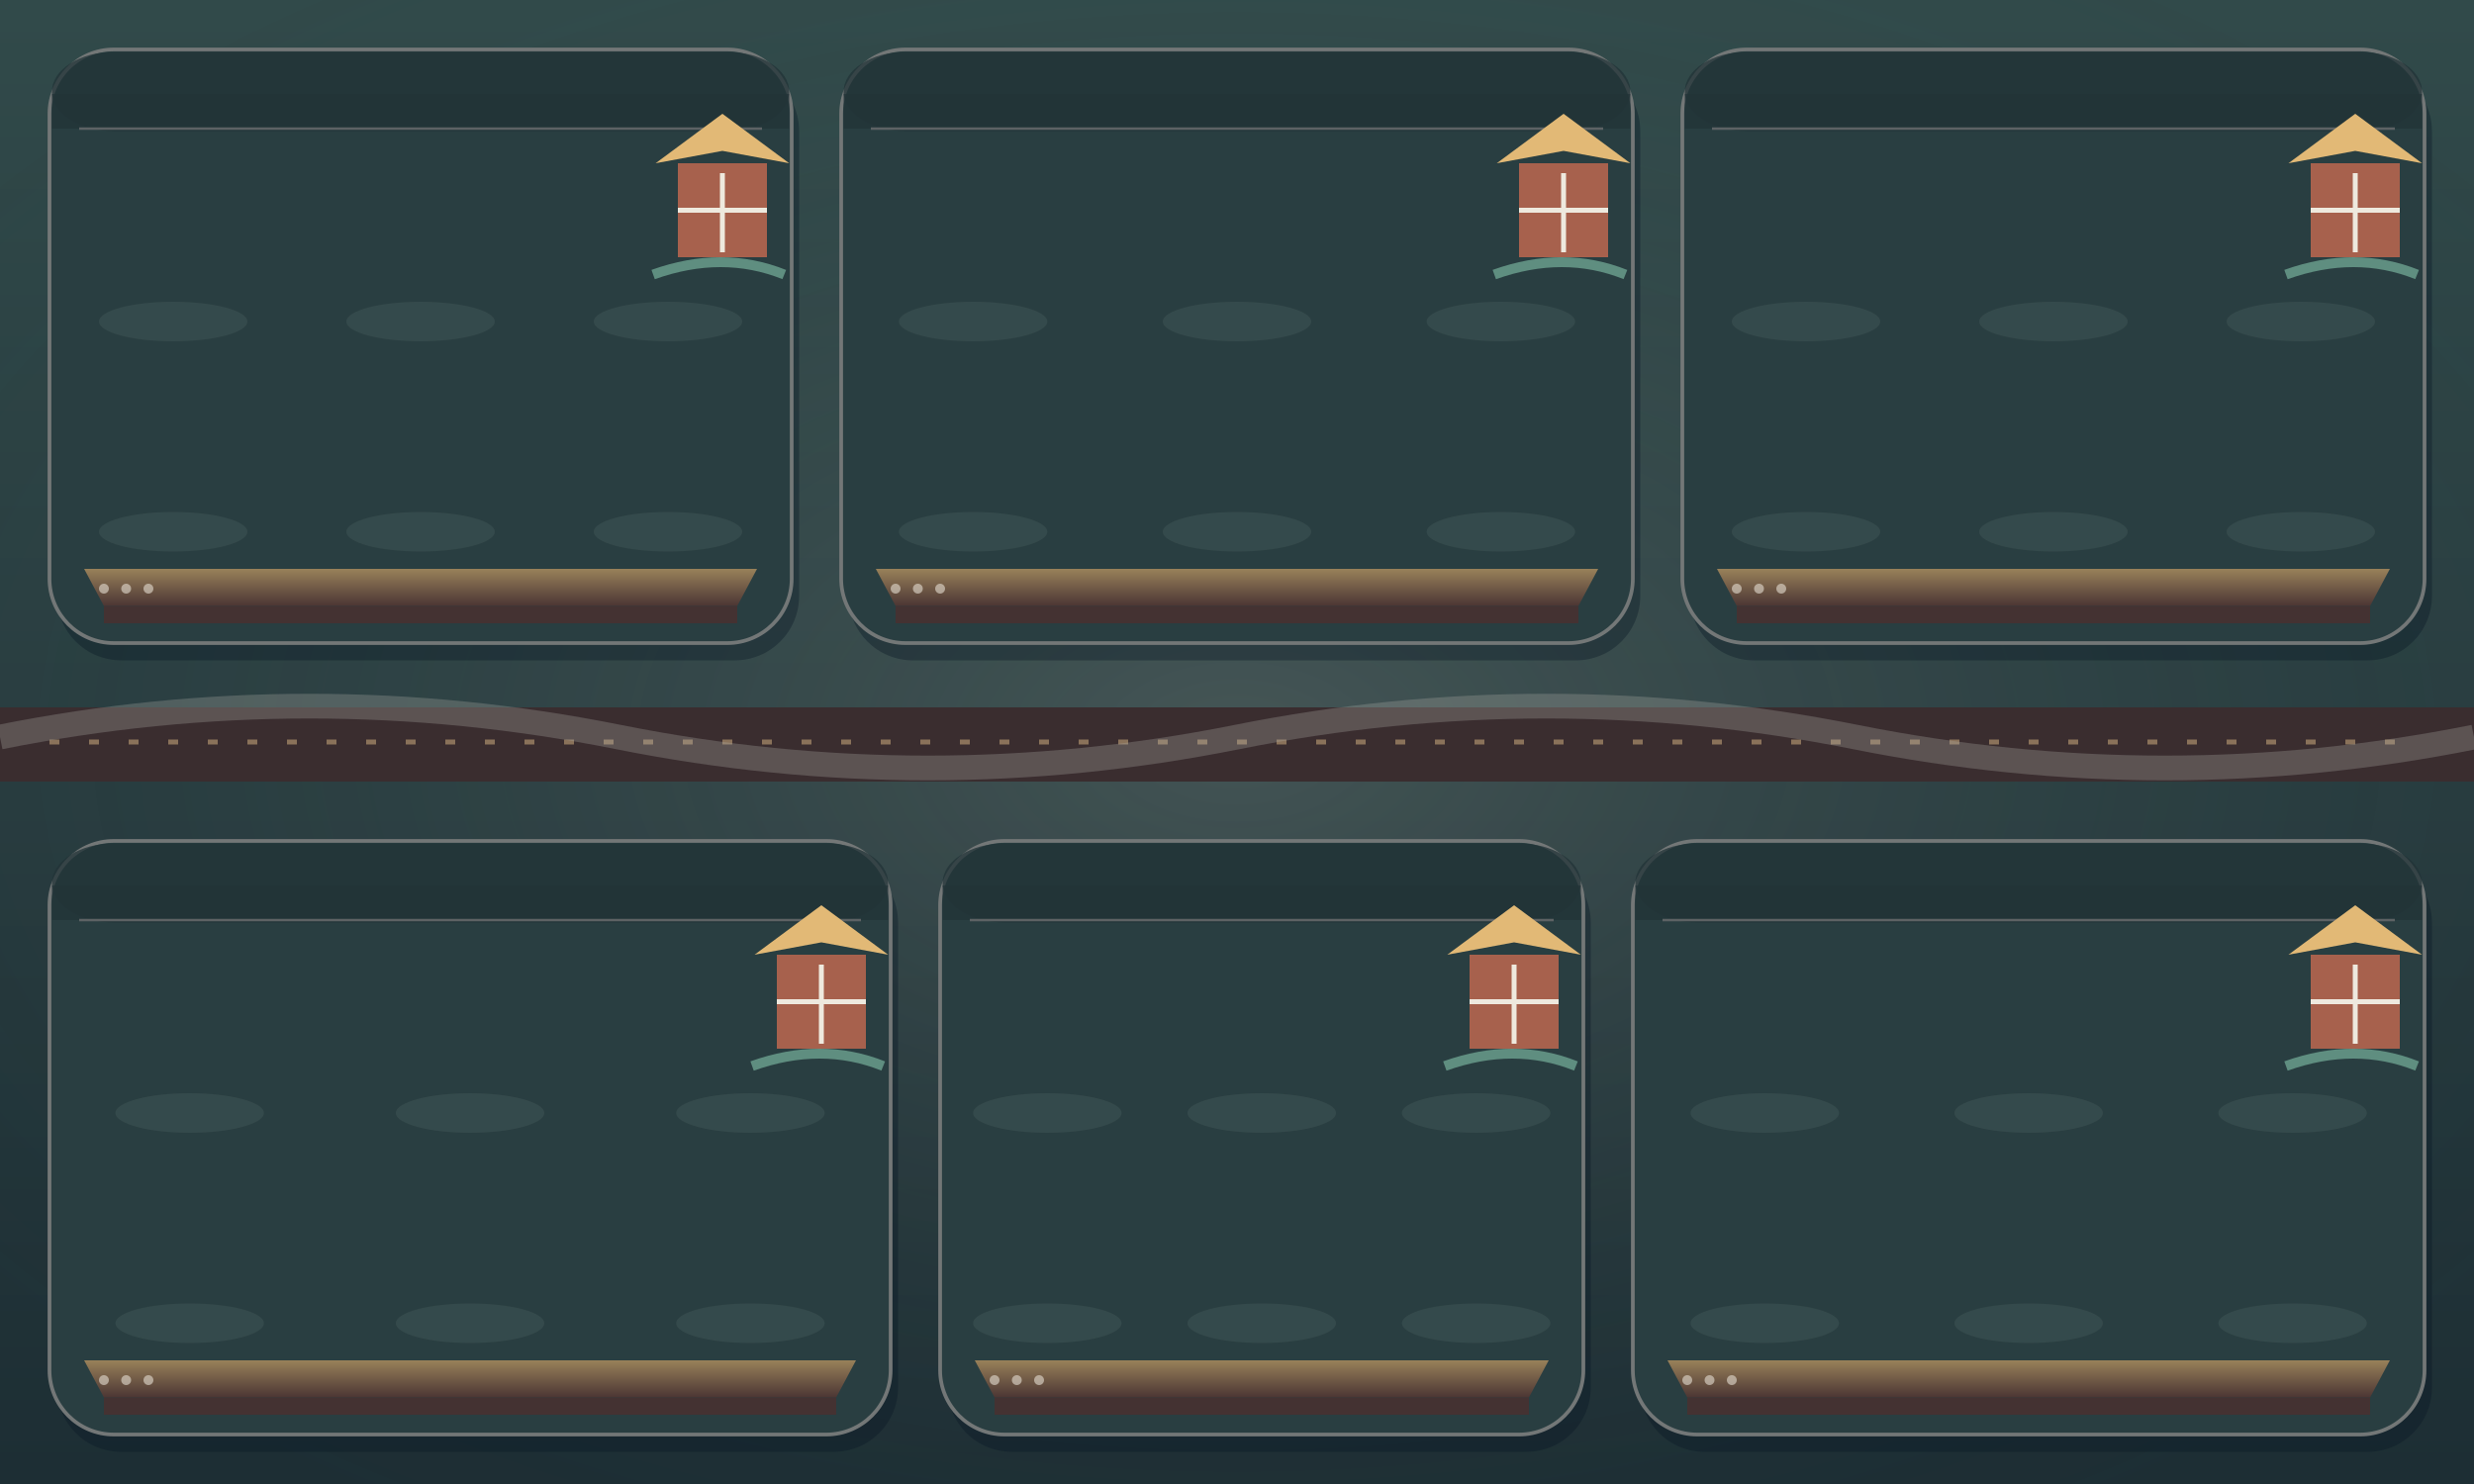
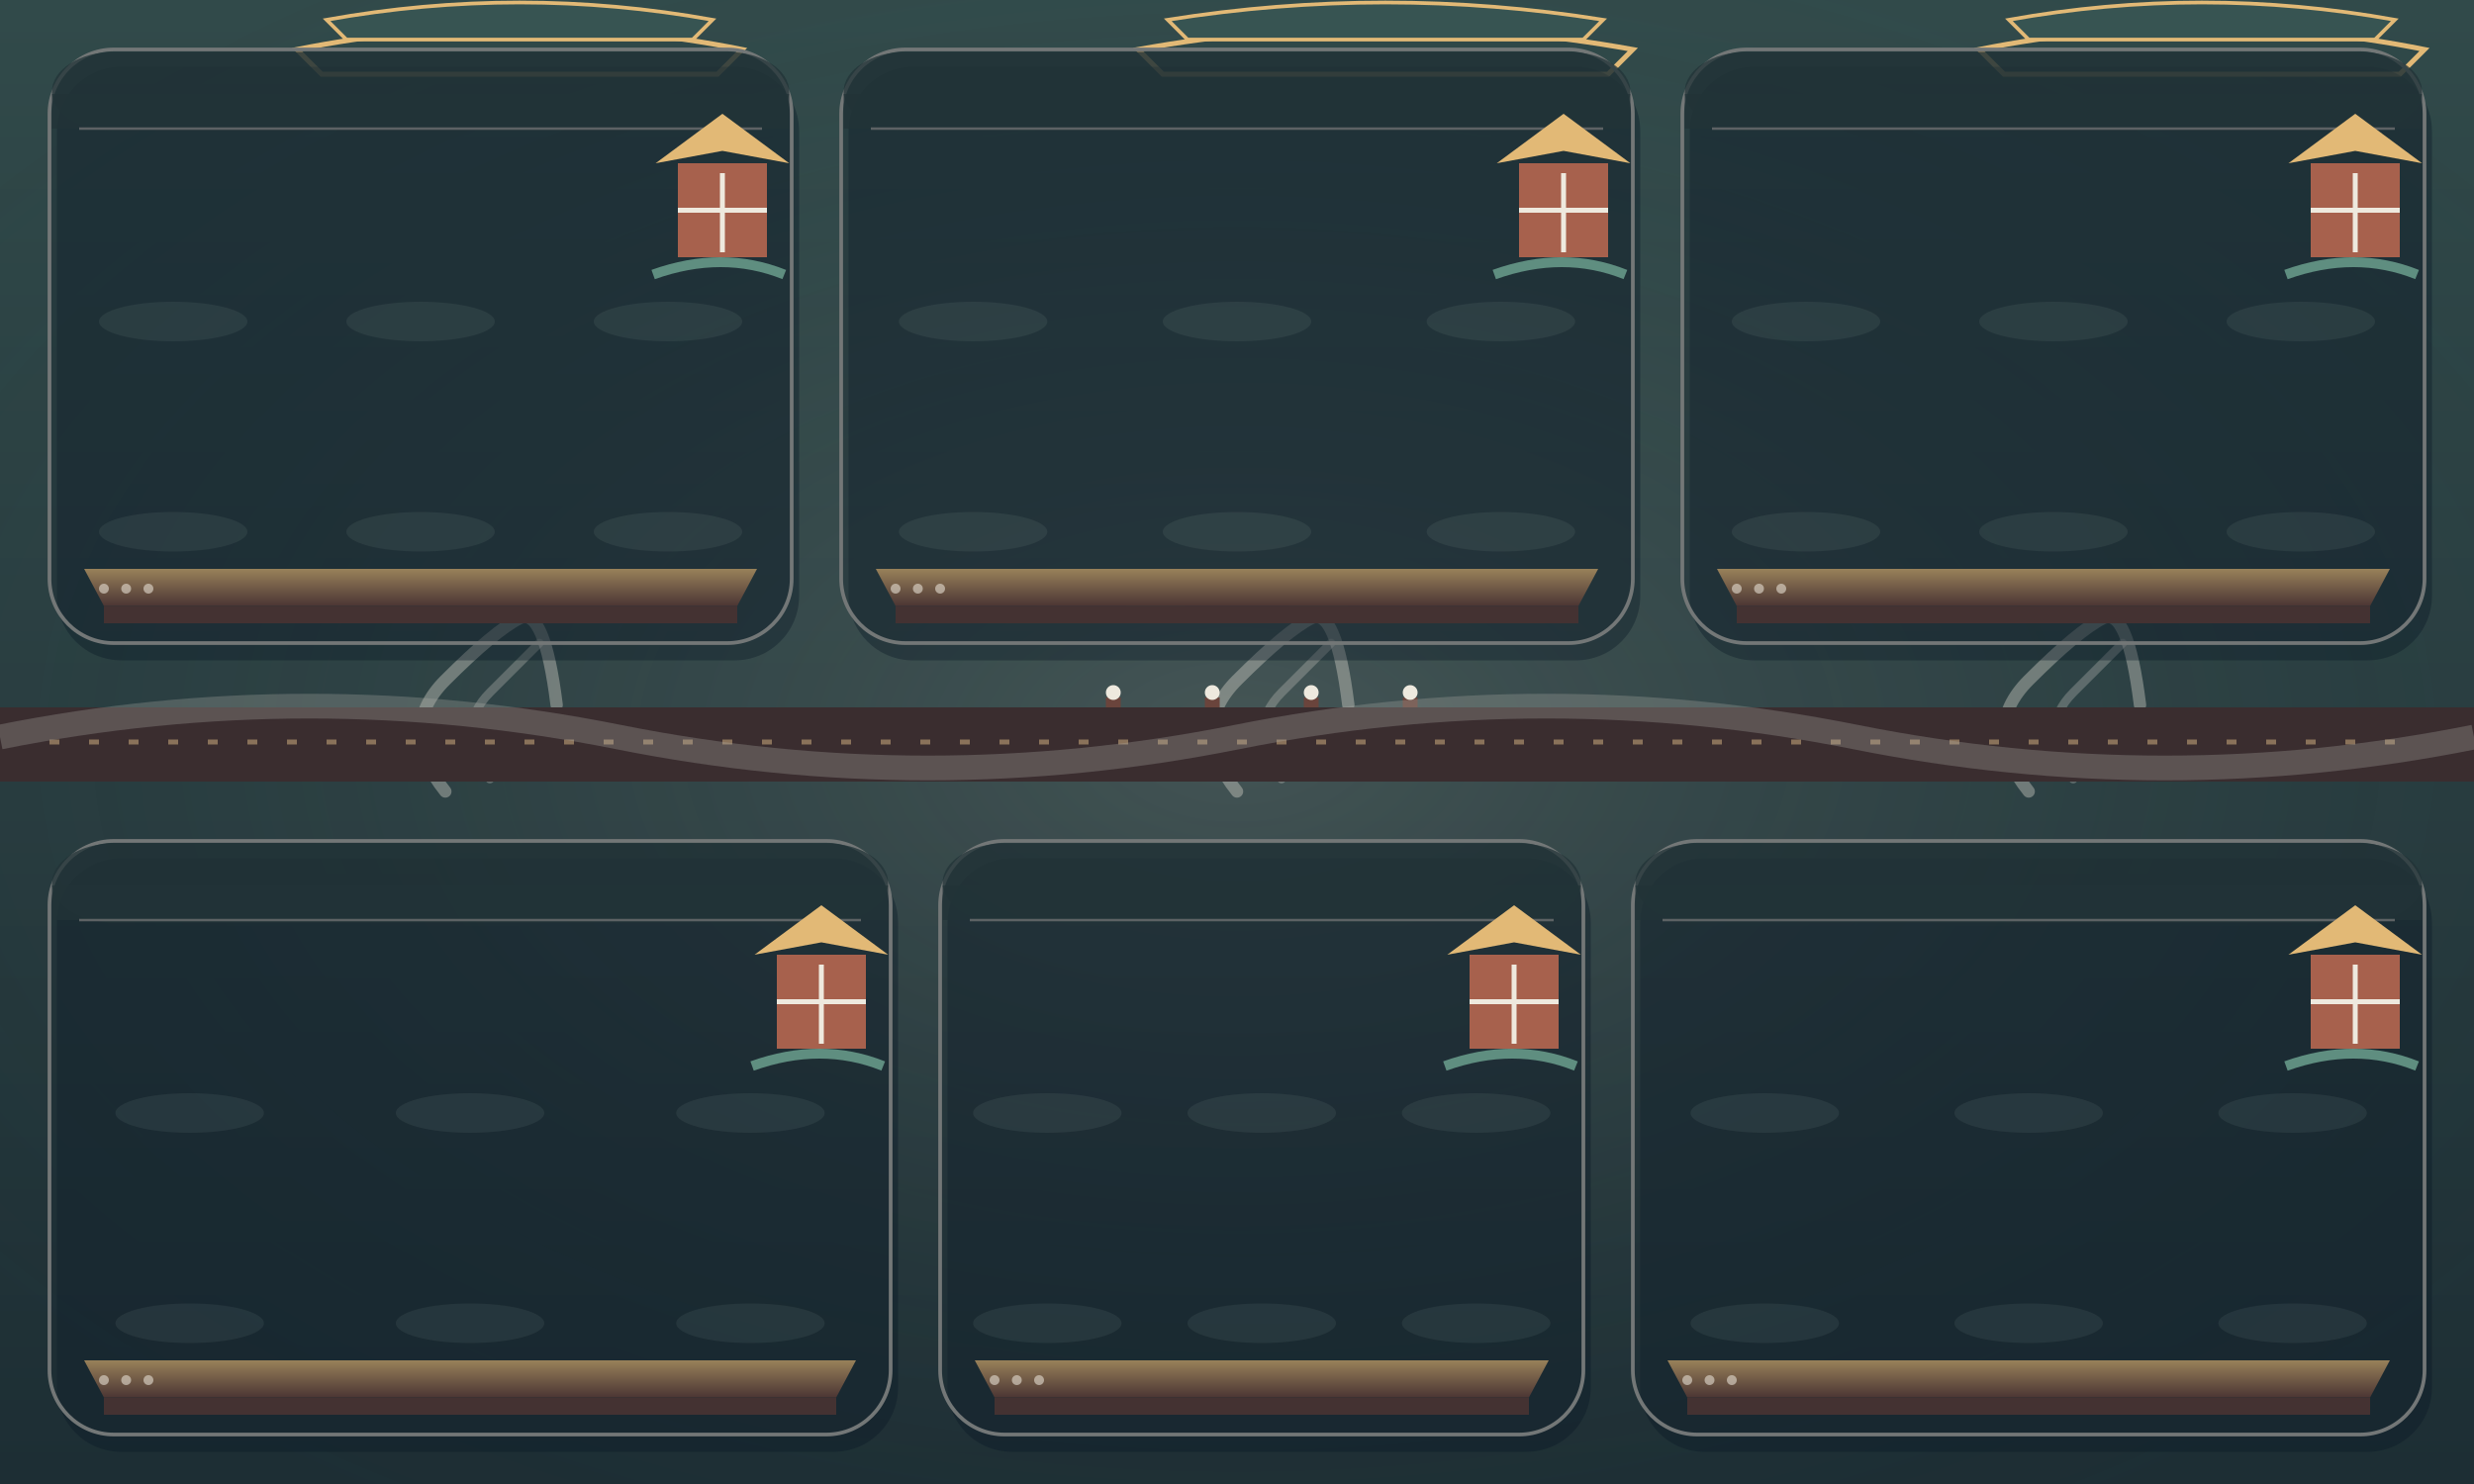
<svg xmlns="http://www.w3.org/2000/svg" width="1000" height="600" viewBox="0 0 1000 600">
  <defs>
    <linearGradient id="sky" x1="0" y1="0" x2="0" y2="1">
      <stop offset="0" stop-color="#314a4a" />
      <stop offset="1" stop-color="#1d2e34" />
    </linearGradient>
    <linearGradient id="desk" x1="0" y1="0" x2="0" y2="1">
      <stop offset="0" stop-color="#988159" />
      <stop offset="1" stop-color="#4c3634" />
    </linearGradient>
    <radialGradient id="ambient" cx="50%" cy="50%" r="65%">
      <stop offset="0" stop-color="#f8eedd" stop-opacity=".14" />
      <stop offset="100%" stop-color="#1d2e34" stop-opacity="0" />
    </radialGradient>
  </defs>
  <rect width="1000" height="600" fill="url(#sky)" />
  <rect width="1000" height="600" fill="url(#ambient)" />
+   <path d="M120 20q90-18 180 0l-10 10H130z" fill="#2f4848" stroke="#E2B976" stroke-width="2" />
+   <path d="M132 8q78-14 156 0l-8 8H140z" fill="#375452" stroke="#E2B976" stroke-width="1.5" />
+   <path d="M460 20q100-18 200 0l-10 10H470z" fill="#2f4848" stroke="#E2B976" stroke-width="2" />
+   <path d="M472 8q88-14 176 0l-8 8H480z" fill="#375452" stroke="#E2B976" stroke-width="1.5" />
+   <path d="M800 20q90-18 180 0l-10 10H810z" fill="#2f4848" stroke="#E2B976" stroke-width="2" />
+   <path d="M812 8q78-14 156 0l-8 8H820z" fill="#375452" stroke="#E2B976" stroke-width="1.5" />
+   <path d="M180 320q-20-25 0-45t30-25 15 35" fill="none" stroke="#EEE9DE" stroke-width="5" opacity=".35" stroke-linecap="round" />
+   <path d="M198 315q-15-20 0-35t20-20" fill="none" stroke="#EEE9DE" stroke-width="3.5" opacity=".25" stroke-linecap="round" />
+   <path d="M500 320q-20-25 0-45t30-25 15 35" fill="none" stroke="#EEE9DE" stroke-width="5" opacity=".35" stroke-linecap="round" />
+   <path d="M518 315q-15-20 0-35t20-20" fill="none" stroke="#EEE9DE" stroke-width="3.5" opacity=".25" stroke-linecap="round" />
+   <path d="M820 320q-20-25 0-45t30-25 15 35" fill="none" stroke="#EEE9DE" stroke-width="5" opacity=".35" stroke-linecap="round" />
+   <path d="M838 315q-15-20 0-35t20-20" fill="none" stroke="#EEE9DE" stroke-width="3.5" opacity=".25" stroke-linecap="round" />
+   <rect x="420" y="296" width="160" height="10" rx="2" fill="#3f5f5b" stroke="#ababa6" stroke-width="1.5" />
+   <line x1="420" y1="292" x2="580" y2="292" stroke="#b89965" stroke-width="2" />
+   <rect x="447" y="282" width="6" height="24" fill="#6a443c" />
+   <circle cx="450" cy="280" r="3" fill="#EEE9DE" />
+   <rect x="487" y="282" width="6" height="24" fill="#6a443c" />
+   <circle cx="490" cy="280" r="3" fill="#EEE9DE" />
+   <rect x="527" y="282" width="6" height="24" fill="#6a443c" />
+   <circle cx="530" cy="280" r="3" fill="#EEE9DE" />
+   <rect x="567" y="282" width="6" height="24" fill="#6a443c" />
+   <circle cx="570" cy="280" r="3" fill="#EEE9DE" />
  <path d="M0 286h1000v30H0z" fill="#3a2d2f" />
  <path d="M20 300h960" stroke="#ebc68d" stroke-width="2" stroke-dasharray="4 12" opacity=".45" />
  <path d="M0 298q125-25 250 0t250 0 250 0 250 0" fill="none" stroke="#ababa6" stroke-width="10" opacity=".3" />
  <rect x="23" y="27" width="300" height="240" rx="26" fill="#071422" opacity=".35" />
-   <rect x="20" y="20" width="300" height="240" rx="26" fill="#293e41" stroke="#737777" stroke-width="1.5" />
+   <rect x="20" y="20" width="300" height="240" rx="26" fill="#1c2c32" fill-opacity=".4" stroke="#737777" stroke-width="1.5" />
  <rect x="21" y="21" width="298" height="32" rx="25" fill="#213337" opacity=".75" />
  <rect x="21" y="38" width="298" height="14" fill="#213337" opacity=".75" />
  <line x1="32" y1="52" x2="308" y2="52" stroke="#5d6264" stroke-width="1" />
  <path d="M34 230h272l-8 15H42z" fill="url(#desk)" />
  <path d="M42 245v7h256v-7" fill="#443232" />
  <ellipse cx="70.0" cy="130" rx="30" ry="8" fill="#d9ecdb" opacity=".07" />
  <ellipse cx="70.0" cy="215" rx="30" ry="8" fill="#d9ecdb" opacity=".07" />
  <ellipse cx="170.0" cy="130" rx="30" ry="8" fill="#d9ecdb" opacity=".07" />
  <ellipse cx="170.0" cy="215" rx="30" ry="8" fill="#d9ecdb" opacity=".07" />
  <ellipse cx="270.0" cy="130" rx="30" ry="8" fill="#d9ecdb" opacity=".07" />
  <ellipse cx="270.0" cy="215" rx="30" ry="8" fill="#d9ecdb" opacity=".07" />
  <path d="M265 66l27-20 27 20-27-5z" fill="#E2B976" />
  <path d="M274 66v38h36V66" fill="#A7614D" />
  <path d="M292 70v32M274 85h36" stroke="#EEE9DE" stroke-width="2" />
  <path d="M264 111q28-10 53 0" fill="none" stroke="#5F8E80" stroke-width="4" />
  <circle cx="42" cy="238" r="2" fill="#EEE9DE" opacity=".55" />
  <circle cx="51" cy="238" r="2" fill="#EEE9DE" opacity=".55" />
  <circle cx="60" cy="238" r="2" fill="#EEE9DE" opacity=".55" />
  <rect x="343" y="27" width="320" height="240" rx="26" fill="#071422" opacity=".35" />
-   <rect x="340" y="20" width="320" height="240" rx="26" fill="#293e41" stroke="#737777" stroke-width="1.5" />
+   <rect x="340" y="20" width="320" height="240" rx="26" fill="#1c2c32" fill-opacity=".4" stroke="#737777" stroke-width="1.5" />
  <rect x="341" y="21" width="318" height="32" rx="25" fill="#213337" opacity=".75" />
  <rect x="341" y="38" width="318" height="14" fill="#213337" opacity=".75" />
  <line x1="352" y1="52" x2="648" y2="52" stroke="#5d6264" stroke-width="1" />
  <path d="M354 230h292l-8 15H362z" fill="url(#desk)" />
  <path d="M362 245v7h276v-7" fill="#443232" />
  <ellipse cx="393.333" cy="130" rx="30" ry="8" fill="#d9ecdb" opacity=".07" />
  <ellipse cx="393.333" cy="215" rx="30" ry="8" fill="#d9ecdb" opacity=".07" />
  <ellipse cx="500.0" cy="130" rx="30" ry="8" fill="#d9ecdb" opacity=".07" />
  <ellipse cx="500.0" cy="215" rx="30" ry="8" fill="#d9ecdb" opacity=".07" />
  <ellipse cx="606.667" cy="130" rx="30" ry="8" fill="#d9ecdb" opacity=".07" />
  <ellipse cx="606.667" cy="215" rx="30" ry="8" fill="#d9ecdb" opacity=".07" />
  <path d="M605 66l27-20 27 20-27-5z" fill="#E2B976" />
  <path d="M614 66v38h36V66" fill="#A7614D" />
  <path d="M632 70v32M614 85h36" stroke="#EEE9DE" stroke-width="2" />
  <path d="M604 111q28-10 53 0" fill="none" stroke="#5F8E80" stroke-width="4" />
  <circle cx="362" cy="238" r="2" fill="#EEE9DE" opacity=".55" />
  <circle cx="371" cy="238" r="2" fill="#EEE9DE" opacity=".55" />
  <circle cx="380" cy="238" r="2" fill="#EEE9DE" opacity=".55" />
  <rect x="683" y="27" width="300" height="240" rx="26" fill="#071422" opacity=".35" />
-   <rect x="680" y="20" width="300" height="240" rx="26" fill="#293e41" stroke="#737777" stroke-width="1.5" />
+   <rect x="680" y="20" width="300" height="240" rx="26" fill="#1c2c32" fill-opacity=".4" stroke="#737777" stroke-width="1.5" />
  <rect x="681" y="21" width="298" height="32" rx="25" fill="#213337" opacity=".75" />
  <rect x="681" y="38" width="298" height="14" fill="#213337" opacity=".75" />
  <line x1="692" y1="52" x2="968" y2="52" stroke="#5d6264" stroke-width="1" />
  <path d="M694 230h272l-8 15H702z" fill="url(#desk)" />
  <path d="M702 245v7h256v-7" fill="#443232" />
  <ellipse cx="730.0" cy="130" rx="30" ry="8" fill="#d9ecdb" opacity=".07" />
  <ellipse cx="730.0" cy="215" rx="30" ry="8" fill="#d9ecdb" opacity=".07" />
  <ellipse cx="830.0" cy="130" rx="30" ry="8" fill="#d9ecdb" opacity=".07" />
  <ellipse cx="830.0" cy="215" rx="30" ry="8" fill="#d9ecdb" opacity=".07" />
  <ellipse cx="930.0" cy="130" rx="30" ry="8" fill="#d9ecdb" opacity=".07" />
  <ellipse cx="930.0" cy="215" rx="30" ry="8" fill="#d9ecdb" opacity=".07" />
  <path d="M925 66l27-20 27 20-27-5z" fill="#E2B976" />
  <path d="M934 66v38h36V66" fill="#A7614D" />
  <path d="M952 70v32M934 85h36" stroke="#EEE9DE" stroke-width="2" />
  <path d="M924 111q28-10 53 0" fill="none" stroke="#5F8E80" stroke-width="4" />
  <circle cx="702" cy="238" r="2" fill="#EEE9DE" opacity=".55" />
  <circle cx="711" cy="238" r="2" fill="#EEE9DE" opacity=".55" />
  <circle cx="720" cy="238" r="2" fill="#EEE9DE" opacity=".55" />
  <rect x="23" y="347" width="340" height="240" rx="26" fill="#071422" opacity=".35" />
-   <rect x="20" y="340" width="340" height="240" rx="26" fill="#293e41" stroke="#737777" stroke-width="1.5" />
+   <rect x="20" y="340" width="340" height="240" rx="26" fill="#1c2c32" fill-opacity=".4" stroke="#737777" stroke-width="1.5" />
  <rect x="21" y="341" width="338" height="32" rx="25" fill="#213337" opacity=".75" />
  <rect x="21" y="358" width="338" height="14" fill="#213337" opacity=".75" />
  <line x1="32" y1="372" x2="348" y2="372" stroke="#5d6264" stroke-width="1" />
  <path d="M34 550h312l-8 15H42z" fill="url(#desk)" />
  <path d="M42 565v7h296v-7" fill="#443232" />
  <ellipse cx="76.667" cy="450" rx="30" ry="8" fill="#d9ecdb" opacity=".07" />
  <ellipse cx="76.667" cy="535" rx="30" ry="8" fill="#d9ecdb" opacity=".07" />
  <ellipse cx="190.0" cy="450" rx="30" ry="8" fill="#d9ecdb" opacity=".07" />
  <ellipse cx="190.0" cy="535" rx="30" ry="8" fill="#d9ecdb" opacity=".07" />
  <ellipse cx="303.333" cy="450" rx="30" ry="8" fill="#d9ecdb" opacity=".07" />
  <ellipse cx="303.333" cy="535" rx="30" ry="8" fill="#d9ecdb" opacity=".07" />
  <path d="M305 386l27-20 27 20-27-5z" fill="#E2B976" />
  <path d="M314 386v38h36V386" fill="#A7614D" />
  <path d="M332 390v32M314 405h36" stroke="#EEE9DE" stroke-width="2" />
  <path d="M304 431q28-10 53 0" fill="none" stroke="#5F8E80" stroke-width="4" />
  <circle cx="42" cy="558" r="2" fill="#EEE9DE" opacity=".55" />
  <circle cx="51" cy="558" r="2" fill="#EEE9DE" opacity=".55" />
  <circle cx="60" cy="558" r="2" fill="#EEE9DE" opacity=".55" />
  <rect x="383" y="347" width="260" height="240" rx="26" fill="#071422" opacity=".35" />
-   <rect x="380" y="340" width="260" height="240" rx="26" fill="#293e41" stroke="#737777" stroke-width="1.5" />
+   <rect x="380" y="340" width="260" height="240" rx="26" fill="#1c2c32" fill-opacity=".4" stroke="#737777" stroke-width="1.5" />
  <rect x="381" y="341" width="258" height="32" rx="25" fill="#213337" opacity=".75" />
  <rect x="381" y="358" width="258" height="14" fill="#213337" opacity=".75" />
  <line x1="392" y1="372" x2="628" y2="372" stroke="#5d6264" stroke-width="1" />
  <path d="M394 550h232l-8 15H402z" fill="url(#desk)" />
  <path d="M402 565v7h216v-7" fill="#443232" />
  <ellipse cx="423.333" cy="450" rx="30" ry="8" fill="#d9ecdb" opacity=".07" />
  <ellipse cx="423.333" cy="535" rx="30" ry="8" fill="#d9ecdb" opacity=".07" />
  <ellipse cx="510.0" cy="450" rx="30" ry="8" fill="#d9ecdb" opacity=".07" />
  <ellipse cx="510.0" cy="535" rx="30" ry="8" fill="#d9ecdb" opacity=".07" />
  <ellipse cx="596.667" cy="450" rx="30" ry="8" fill="#d9ecdb" opacity=".07" />
  <ellipse cx="596.667" cy="535" rx="30" ry="8" fill="#d9ecdb" opacity=".07" />
  <path d="M585 386l27-20 27 20-27-5z" fill="#E2B976" />
  <path d="M594 386v38h36V386" fill="#A7614D" />
  <path d="M612 390v32M594 405h36" stroke="#EEE9DE" stroke-width="2" />
  <path d="M584 431q28-10 53 0" fill="none" stroke="#5F8E80" stroke-width="4" />
  <circle cx="402" cy="558" r="2" fill="#EEE9DE" opacity=".55" />
  <circle cx="411" cy="558" r="2" fill="#EEE9DE" opacity=".55" />
  <circle cx="420" cy="558" r="2" fill="#EEE9DE" opacity=".55" />
  <rect x="663" y="347" width="320" height="240" rx="26" fill="#071422" opacity=".35" />
-   <rect x="660" y="340" width="320" height="240" rx="26" fill="#293e41" stroke="#737777" stroke-width="1.5" />
+   <rect x="660" y="340" width="320" height="240" rx="26" fill="#1c2c32" fill-opacity=".4" stroke="#737777" stroke-width="1.5" />
  <rect x="661" y="341" width="318" height="32" rx="25" fill="#213337" opacity=".75" />
  <rect x="661" y="358" width="318" height="14" fill="#213337" opacity=".75" />
  <line x1="672" y1="372" x2="968" y2="372" stroke="#5d6264" stroke-width="1" />
  <path d="M674 550h292l-8 15H682z" fill="url(#desk)" />
  <path d="M682 565v7h276v-7" fill="#443232" />
  <ellipse cx="713.333" cy="450" rx="30" ry="8" fill="#d9ecdb" opacity=".07" />
  <ellipse cx="713.333" cy="535" rx="30" ry="8" fill="#d9ecdb" opacity=".07" />
  <ellipse cx="820.0" cy="450" rx="30" ry="8" fill="#d9ecdb" opacity=".07" />
  <ellipse cx="820.0" cy="535" rx="30" ry="8" fill="#d9ecdb" opacity=".07" />
  <ellipse cx="926.667" cy="450" rx="30" ry="8" fill="#d9ecdb" opacity=".07" />
  <ellipse cx="926.667" cy="535" rx="30" ry="8" fill="#d9ecdb" opacity=".07" />
  <path d="M925 386l27-20 27 20-27-5z" fill="#E2B976" />
  <path d="M934 386v38h36V386" fill="#A7614D" />
  <path d="M952 390v32M934 405h36" stroke="#EEE9DE" stroke-width="2" />
  <path d="M924 431q28-10 53 0" fill="none" stroke="#5F8E80" stroke-width="4" />
  <circle cx="682" cy="558" r="2" fill="#EEE9DE" opacity=".55" />
  <circle cx="691" cy="558" r="2" fill="#EEE9DE" opacity=".55" />
  <circle cx="700" cy="558" r="2" fill="#EEE9DE" opacity=".55" />
</svg>
